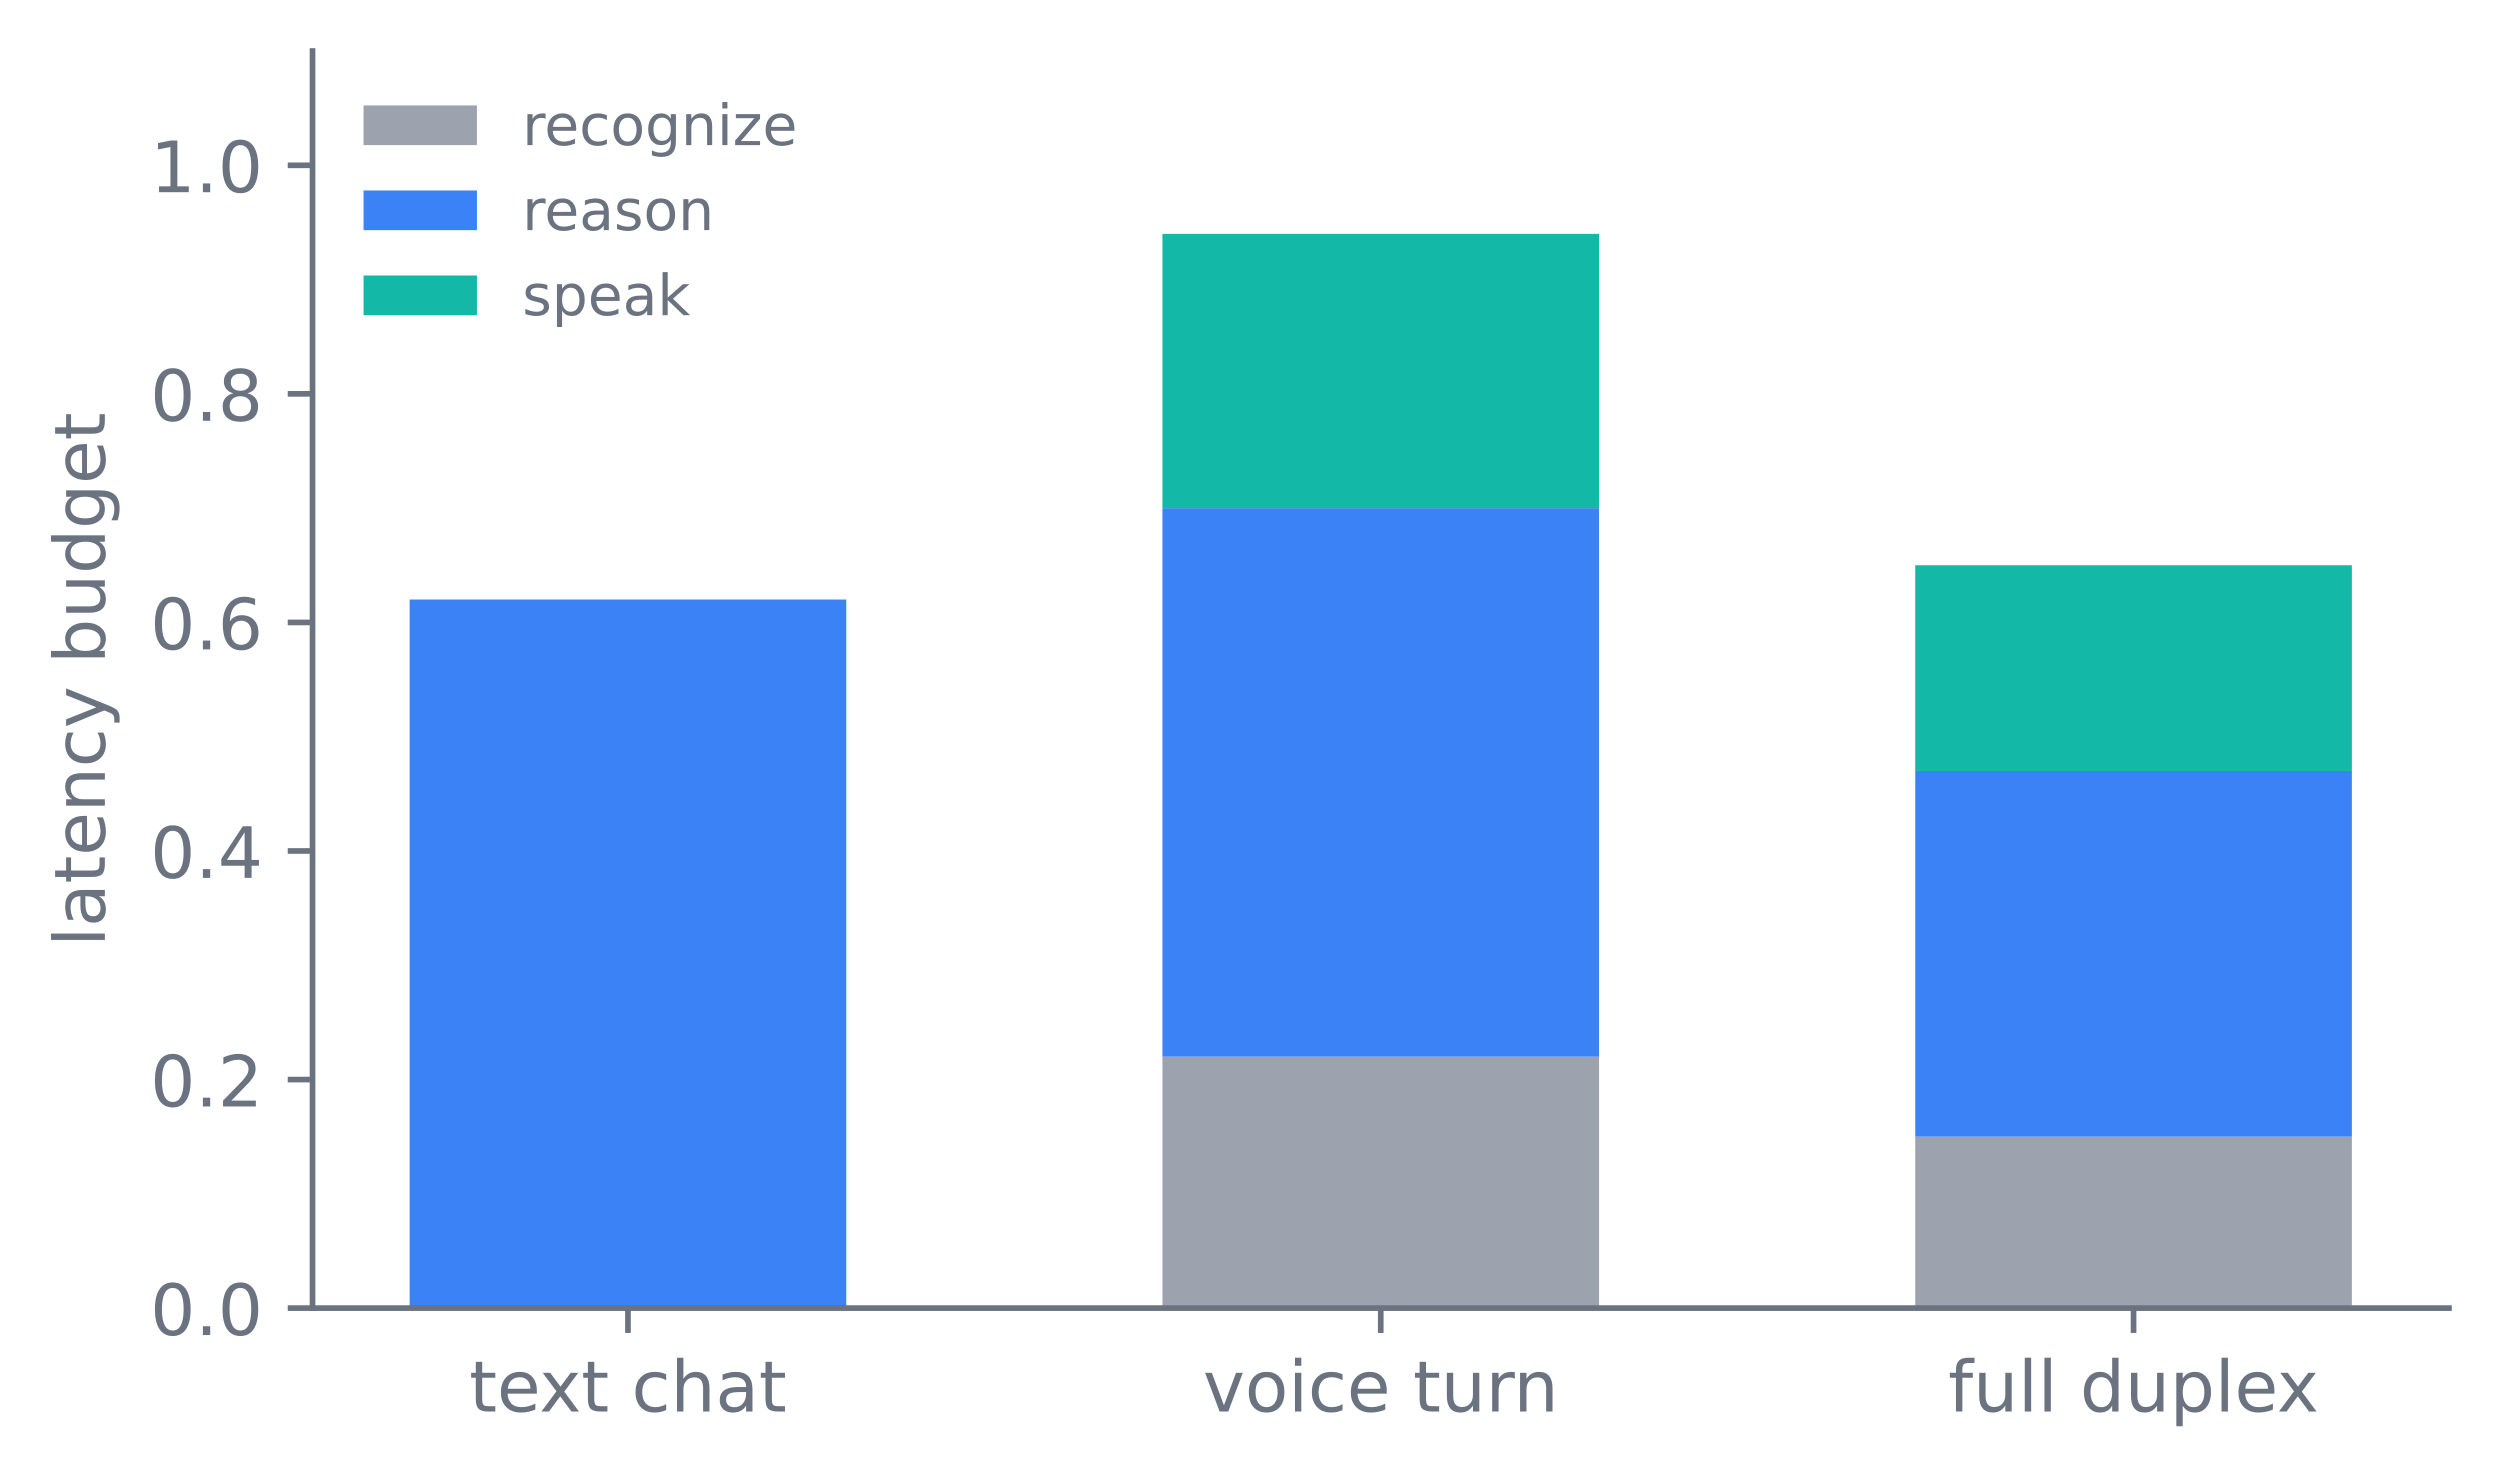
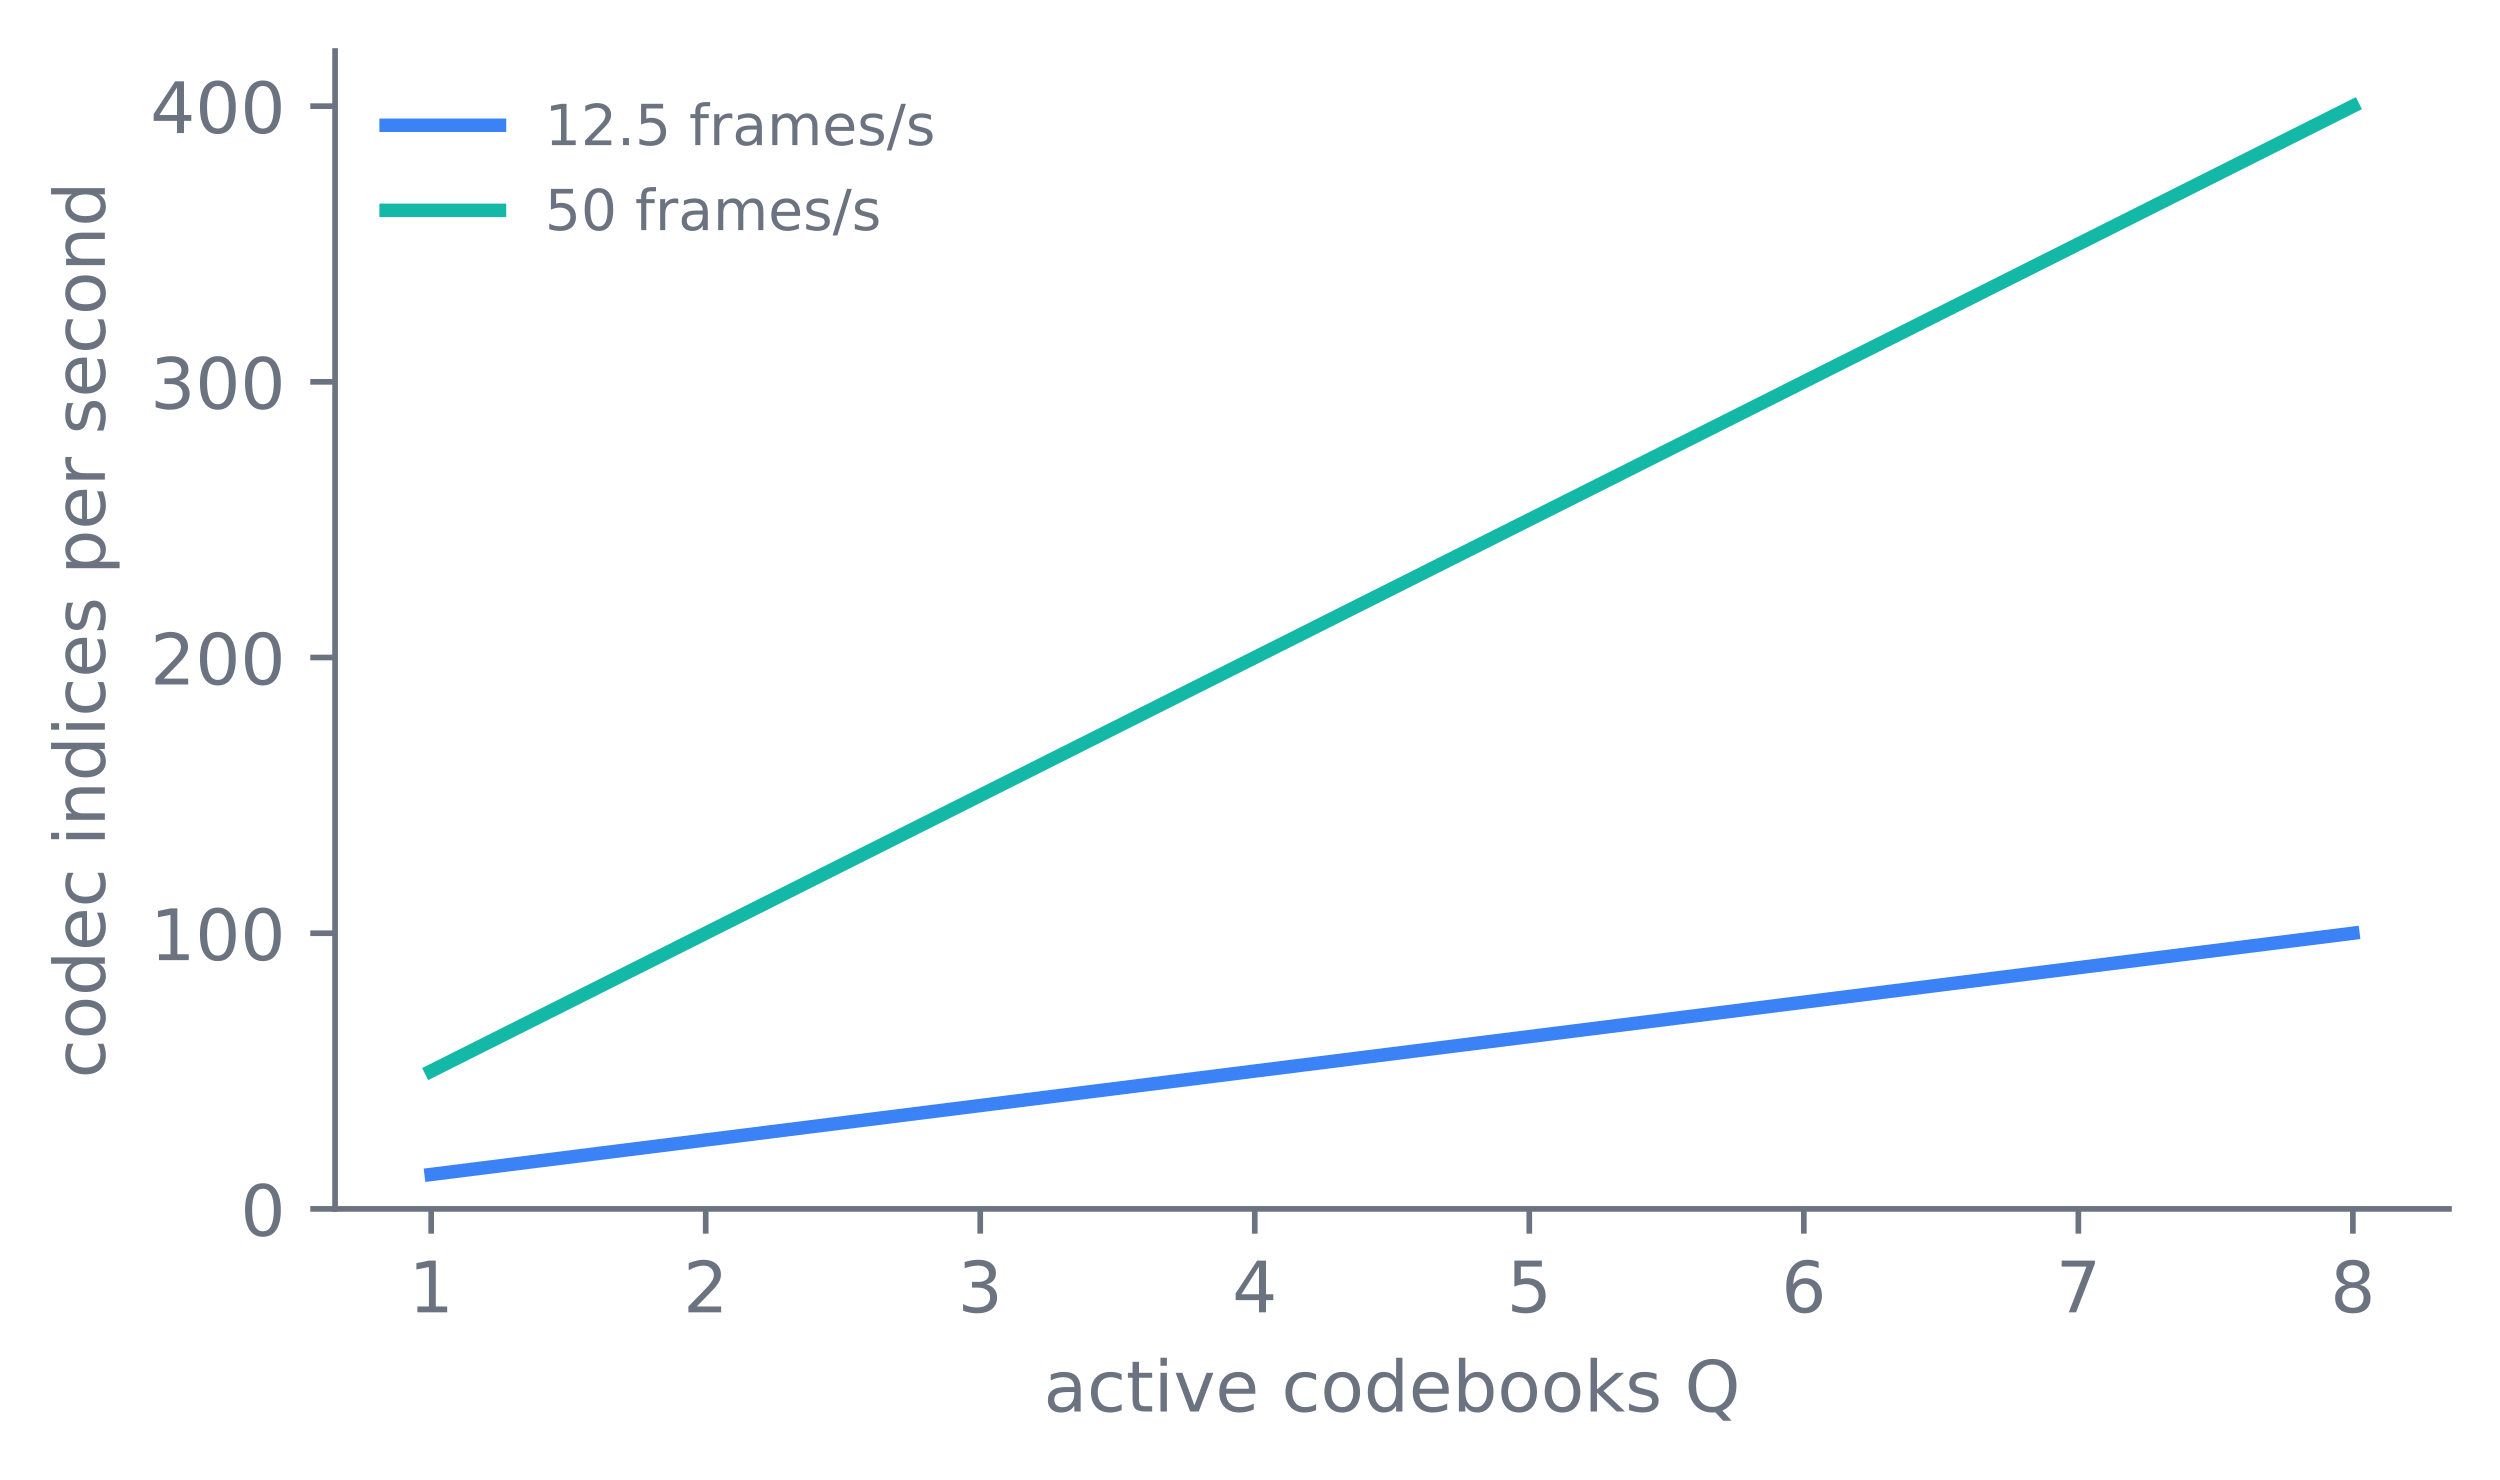
<svg xmlns="http://www.w3.org/2000/svg" xmlns:xlink="http://www.w3.org/1999/xlink" width="352.8pt" height="208.8pt" viewBox="0 0 352.8 208.8" version="1.1">
  <defs>
    <style type="text/css">*{stroke-linejoin: round; stroke-linecap: butt}</style>
  </defs>
  <g id="figure_1">
    <g id="patch_1">
-       <path d="M 0 208.8  L 352.8 208.8  L 352.8 0  L 0 0  L 0 208.8  z " style="fill: none" />
+       <path d="M 0 208.8 L 352.8 208.8 L 352.8 0 L 0 0 L 0 208.8 z " style="fill: none" />
    </g>
    <g id="axes_1">
      <g id="patch_2">
-         <path d="M 44.104 184.599  L 345.6 184.599  L 345.6 7.2  L 44.104 7.2  L 44.104 184.599  z " style="fill: none" />
-       </g>
-       <g id="patch_3">
-         <path d="M 57.808 184.599  L 119.425 184.599  L 119.425 184.599  L 57.808 184.599  z " clip-path="url(#p0e9360e584)" style="fill: #9ca3af" />
-       </g>
-       <g id="patch_4">
-         <path d="M 164.044 184.599  L 225.66 184.599  L 225.66 149.119  L 164.044 149.119  z " clip-path="url(#p0e9360e584)" style="fill: #9ca3af" />
-       </g>
-       <g id="patch_5">
-         <path d="M 270.279 184.599  L 331.896 184.599  L 331.896 160.408  L 270.279 160.408  z " clip-path="url(#p0e9360e584)" style="fill: #9ca3af" />
-       </g>
-       <g id="patch_6">
-         <path d="M 57.808 184.599  L 119.425 184.599  L 119.425 84.611  L 57.808 84.611  z " clip-path="url(#p0e9360e584)" style="fill: #3b82f6" />
-       </g>
-       <g id="patch_7">
-         <path d="M 164.044 149.119  L 225.66 149.119  L 225.66 71.709  L 164.044 71.709  z " clip-path="url(#p0e9360e584)" style="fill: #3b82f6" />
-       </g>
-       <g id="patch_8">
-         <path d="M 270.279 160.408  L 331.896 160.408  L 331.896 108.801  L 270.279 108.801  z " clip-path="url(#p0e9360e584)" style="fill: #3b82f6" />
-       </g>
-       <g id="patch_9">
-         <path d="M 57.808 84.611  L 119.425 84.611  L 119.425 84.611  L 57.808 84.611  z " clip-path="url(#p0e9360e584)" style="fill: #14b8a6" />
-       </g>
-       <g id="patch_10">
-         <path d="M 164.044 71.709  L 225.66 71.709  L 225.66 33.004  L 164.044 33.004  z " clip-path="url(#p0e9360e584)" style="fill: #14b8a6" />
-       </g>
-       <g id="patch_11">
-         <path d="M 270.279 108.801  L 331.896 108.801  L 331.896 79.772  L 270.279 79.772  z " clip-path="url(#p0e9360e584)" style="fill: #14b8a6" />
+         <path d="M 47.288 170.599 L 345.6 170.599 L 345.6 7.2 L 47.288 7.2 L 47.288 170.599 z " style="fill: none" />
      </g>
      <g id="matplotlib.axis_1">
        <g id="xtick_1">
          <g id="line2d_1">
            <defs>
-               <path id="m55291d150b" d="M 0 0  L 0 3.5  " style="stroke: #6b7280; stroke-width: 0.8" />
+               <path id="m82fac744bf" d="M 0 0 L 0 3.5 " style="stroke: #6b7280; stroke-width: 0.8" />
            </defs>
            <g>
-               <use xlink:href="#m55291d150b" x="88.617" y="184.599" style="fill: #6b7280; stroke: #6b7280; stroke-width: 0.8" />
+               <use xlink:href="#m82fac744bf" x="60.848" y="170.599" style="fill: #6b7280; stroke: #6b7280; stroke-width: 0.8" />
            </g>
          </g>
          <g id="text_1">
-             <g style="fill: #6b7280" transform="translate(66.21654 199.1977) scale(0.1 -0.1)">
-               <defs>
-                 <path id="DejaVuSans-57" d="M 1172 4494  L 1172 3500  L 2356 3500  L 2356 3053  L 1172 3053  L 1172 1153  Q 1172 725 1289 603  Q 1406 481 1766 481  L 2356 481  L 2356 0  L 1766 0  Q 1100 0 847 248  Q 594 497 594 1153  L 594 3053  L 172 3053  L 172 3500  L 594 3500  L 594 4494  L 1172 4494  z " transform="scale(0.015625)" />
-                 <path id="DejaVuSans-48" d="M 3597 1894  L 3597 1613  L 953 1613  Q 991 1019 1311 708  Q 1631 397 2203 397  Q 2534 397 2845 478  Q 3156 559 3463 722  L 3463 178  Q 3153 47 2828 -22  Q 2503 -91 2169 -91  Q 1331 -91 842 396  Q 353 884 353 1716  Q 353 2575 817 3079  Q 1281 3584 2069 3584  Q 2775 3584 3186 3129  Q 3597 2675 3597 1894  z M 3022 2063  Q 3016 2534 2758 2815  Q 2500 3097 2075 3097  Q 1594 3097 1305 2825  Q 1016 2553 972 2059  L 3022 2063  z " transform="scale(0.015625)" />
-                 <path id="DejaVuSans-5b" d="M 3513 3500  L 2247 1797  L 3578 0  L 2900 0  L 1881 1375  L 863 0  L 184 0  L 1544 1831  L 300 3500  L 978 3500  L 1906 2253  L 2834 3500  L 3513 3500  z " transform="scale(0.015625)" />
-                 <path id="DejaVuSans-3" transform="scale(0.015625)" />
-                 <path id="DejaVuSans-46" d="M 3122 3366  L 3122 2828  Q 2878 2963 2633 3030  Q 2388 3097 2138 3097  Q 1578 3097 1268 2742  Q 959 2388 959 1747  Q 959 1106 1268 751  Q 1578 397 2138 397  Q 2388 397 2633 464  Q 2878 531 3122 666  L 3122 134  Q 2881 22 2623 -34  Q 2366 -91 2075 -91  Q 1284 -91 818 406  Q 353 903 353 1747  Q 353 2603 823 3093  Q 1294 3584 2113 3584  Q 2378 3584 2631 3529  Q 2884 3475 3122 3366  z " transform="scale(0.015625)" />
-                 <path id="DejaVuSans-4b" d="M 3513 2113  L 3513 0  L 2938 0  L 2938 2094  Q 2938 2591 2744 2837  Q 2550 3084 2163 3084  Q 1697 3084 1428 2787  Q 1159 2491 1159 1978  L 1159 0  L 581 0  L 581 4863  L 1159 4863  L 1159 2956  Q 1366 3272 1645 3428  Q 1925 3584 2291 3584  Q 2894 3584 3203 3211  Q 3513 2838 3513 2113  z " transform="scale(0.015625)" />
-                 <path id="DejaVuSans-44" d="M 2194 1759  Q 1497 1759 1228 1600  Q 959 1441 959 1056  Q 959 750 1161 570  Q 1363 391 1709 391  Q 2188 391 2477 730  Q 2766 1069 2766 1631  L 2766 1759  L 2194 1759  z M 3341 1997  L 3341 0  L 2766 0  L 2766 531  Q 2569 213 2275 61  Q 1981 -91 1556 -91  Q 1019 -91 701 211  Q 384 513 384 1019  Q 384 1609 779 1909  Q 1175 2209 1959 2209  L 2766 2209  L 2766 2266  Q 2766 2663 2505 2880  Q 2244 3097 1772 3097  Q 1472 3097 1187 3025  Q 903 2953 641 2809  L 641 3341  Q 956 3463 1253 3523  Q 1550 3584 1831 3584  Q 2591 3584 2966 3190  Q 3341 2797 3341 1997  z " transform="scale(0.015625)" />
-               </defs>
-               <use xlink:href="#DejaVuSans-57" />
-               <use xlink:href="#DejaVuSans-48" transform="translate(39.20312 0)" />
-               <use xlink:href="#DejaVuSans-5b" transform="translate(98.98438 0)" />
-               <use xlink:href="#DejaVuSans-57" transform="translate(158.1719 0)" />
-               <use xlink:href="#DejaVuSans-3" transform="translate(197.375 0)" />
-               <use xlink:href="#DejaVuSans-46" transform="translate(229.1562 0)" />
-               <use xlink:href="#DejaVuSans-4b" transform="translate(284.1406 0)" />
-               <use xlink:href="#DejaVuSans-44" transform="translate(347.5156 0)" />
-               <use xlink:href="#DejaVuSans-57" transform="translate(408.7969 0)" />
-             </g>
+             <text style="font-size: 10px; font-family: 'DejaVu Sans', 'Bitstream Vera Sans', 'Computer Modern Sans Serif', 'Lucida Grande', 'Verdana', 'Geneva', 'Lucid', 'Arial', 'Helvetica', 'Avant Garde', sans-serif; text-anchor: middle; fill: #6b7280" x="60.848" y="185.197" transform="rotate(-0 60.8479 185.1969)">1</text>
          </g>
        </g>
        <g id="xtick_2">
          <g id="line2d_2">
            <g>
-               <use xlink:href="#m55291d150b" x="194.852" y="184.599" style="fill: #6b7280; stroke: #6b7280; stroke-width: 0.8" />
+               <use xlink:href="#m82fac744bf" x="99.59" y="170.599" style="fill: #6b7280; stroke: #6b7280; stroke-width: 0.8" />
            </g>
          </g>
          <g id="text_2">
-             <g style="fill: #6b7280" transform="translate(169.7637 199.1977) scale(0.1 -0.1)">
-               <defs>
-                 <path id="DejaVuSans-59" d="M 191 3500  L 800 3500  L 1894 563  L 2988 3500  L 3597 3500  L 2284 0  L 1503 0  L 191 3500  z " transform="scale(0.015625)" />
-                 <path id="DejaVuSans-52" d="M 1959 3097  Q 1497 3097 1228 2736  Q 959 2375 959 1747  Q 959 1119 1226 758  Q 1494 397 1959 397  Q 2419 397 2687 759  Q 2956 1122 2956 1747  Q 2956 2369 2687 2733  Q 2419 3097 1959 3097  z M 1959 3584  Q 2709 3584 3137 3096  Q 3566 2609 3566 1747  Q 3566 888 3137 398  Q 2709 -91 1959 -91  Q 1206 -91 779 398  Q 353 888 353 1747  Q 353 2609 779 3096  Q 1206 3584 1959 3584  z " transform="scale(0.015625)" />
-                 <path id="DejaVuSans-4c" d="M 603 3500  L 1178 3500  L 1178 0  L 603 0  L 603 3500  z M 603 4863  L 1178 4863  L 1178 4134  L 603 4134  L 603 4863  z " transform="scale(0.015625)" />
-                 <path id="DejaVuSans-58" d="M 544 1381  L 544 3500  L 1119 3500  L 1119 1403  Q 1119 906 1312 657  Q 1506 409 1894 409  Q 2359 409 2629 706  Q 2900 1003 2900 1516  L 2900 3500  L 3475 3500  L 3475 0  L 2900 0  L 2900 538  Q 2691 219 2414 64  Q 2138 -91 1772 -91  Q 1169 -91 856 284  Q 544 659 544 1381  z M 1991 3584  L 1991 3584  z " transform="scale(0.015625)" />
-                 <path id="DejaVuSans-55" d="M 2631 2963  Q 2534 3019 2420 3045  Q 2306 3072 2169 3072  Q 1681 3072 1420 2755  Q 1159 2438 1159 1844  L 1159 0  L 581 0  L 581 3500  L 1159 3500  L 1159 2956  Q 1341 3275 1631 3429  Q 1922 3584 2338 3584  Q 2397 3584 2469 3576  Q 2541 3569 2628 3553  L 2631 2963  z " transform="scale(0.015625)" />
-                 <path id="DejaVuSans-51" d="M 3513 2113  L 3513 0  L 2938 0  L 2938 2094  Q 2938 2591 2744 2837  Q 2550 3084 2163 3084  Q 1697 3084 1428 2787  Q 1159 2491 1159 1978  L 1159 0  L 581 0  L 581 3500  L 1159 3500  L 1159 2956  Q 1366 3272 1645 3428  Q 1925 3584 2291 3584  Q 2894 3584 3203 3211  Q 3513 2838 3513 2113  z " transform="scale(0.015625)" />
-               </defs>
-               <use xlink:href="#DejaVuSans-59" />
-               <use xlink:href="#DejaVuSans-52" transform="translate(59.1875 0)" />
-               <use xlink:href="#DejaVuSans-4c" transform="translate(120.375 0)" />
-               <use xlink:href="#DejaVuSans-46" transform="translate(148.1562 0)" />
-               <use xlink:href="#DejaVuSans-48" transform="translate(203.1406 0)" />
-               <use xlink:href="#DejaVuSans-3" transform="translate(264.6719 0)" />
-               <use xlink:href="#DejaVuSans-57" transform="translate(296.4531 0)" />
-               <use xlink:href="#DejaVuSans-58" transform="translate(335.6562 0)" />
-               <use xlink:href="#DejaVuSans-55" transform="translate(399.0312 0)" />
-               <use xlink:href="#DejaVuSans-51" transform="translate(438.3906 0)" />
-             </g>
+             <text style="font-size: 10px; font-family: 'DejaVu Sans', 'Bitstream Vera Sans', 'Computer Modern Sans Serif', 'Lucida Grande', 'Verdana', 'Geneva', 'Lucid', 'Arial', 'Helvetica', 'Avant Garde', sans-serif; text-anchor: middle; fill: #6b7280" x="99.59" y="185.197" transform="rotate(-0 99.58969 185.1969)">2</text>
          </g>
        </g>
        <g id="xtick_3">
          <g id="line2d_3">
            <g>
-               <use xlink:href="#m55291d150b" x="301.087" y="184.599" style="fill: #6b7280; stroke: #6b7280; stroke-width: 0.8" />
+               <use xlink:href="#m82fac744bf" x="138.331" y="170.599" style="fill: #6b7280; stroke: #6b7280; stroke-width: 0.8" />
            </g>
          </g>
          <g id="text_3">
-             <g style="fill: #6b7280" transform="translate(274.9366 199.1977) scale(0.1 -0.1)">
-               <defs>
-                 <path id="DejaVuSans-49" d="M 2375 4863  L 2375 4384  L 1825 4384  Q 1516 4384 1395 4259  Q 1275 4134 1275 3809  L 1275 3500  L 2222 3500  L 2222 3053  L 1275 3053  L 1275 0  L 697 0  L 697 3053  L 147 3053  L 147 3500  L 697 3500  L 697 3744  Q 697 4328 969 4595  Q 1241 4863 1831 4863  L 2375 4863  z " transform="scale(0.015625)" />
-                 <path id="DejaVuSans-4f" d="M 603 4863  L 1178 4863  L 1178 0  L 603 0  L 603 4863  z " transform="scale(0.015625)" />
-                 <path id="DejaVuSans-47" d="M 2906 2969  L 2906 4863  L 3481 4863  L 3481 0  L 2906 0  L 2906 525  Q 2725 213 2448 61  Q 2172 -91 1784 -91  Q 1150 -91 751 415  Q 353 922 353 1747  Q 353 2572 751 3078  Q 1150 3584 1784 3584  Q 2172 3584 2448 3432  Q 2725 3281 2906 2969  z M 947 1747  Q 947 1113 1208 752  Q 1469 391 1925 391  Q 2381 391 2643 752  Q 2906 1113 2906 1747  Q 2906 2381 2643 2742  Q 2381 3103 1925 3103  Q 1469 3103 1208 2742  Q 947 2381 947 1747  z " transform="scale(0.015625)" />
-                 <path id="DejaVuSans-53" d="M 1159 525  L 1159 -1331  L 581 -1331  L 581 3500  L 1159 3500  L 1159 2969  Q 1341 3281 1617 3432  Q 1894 3584 2278 3584  Q 2916 3584 3314 3078  Q 3713 2572 3713 1747  Q 3713 922 3314 415  Q 2916 -91 2278 -91  Q 1894 -91 1617 61  Q 1341 213 1159 525  z M 3116 1747  Q 3116 2381 2855 2742  Q 2594 3103 2138 3103  Q 1681 3103 1420 2742  Q 1159 2381 1159 1747  Q 1159 1113 1420 752  Q 1681 391 2138 391  Q 2594 391 2855 752  Q 3116 1113 3116 1747  z " transform="scale(0.015625)" />
-               </defs>
-               <use xlink:href="#DejaVuSans-49" />
-               <use xlink:href="#DejaVuSans-58" transform="translate(35.20312 0)" />
-               <use xlink:href="#DejaVuSans-4f" transform="translate(98.57812 0)" />
-               <use xlink:href="#DejaVuSans-4f" transform="translate(126.3594 0)" />
-               <use xlink:href="#DejaVuSans-3" transform="translate(154.1406 0)" />
-               <use xlink:href="#DejaVuSans-47" transform="translate(185.9219 0)" />
-               <use xlink:href="#DejaVuSans-58" transform="translate(249.4062 0)" />
-               <use xlink:href="#DejaVuSans-53" transform="translate(312.7812 0)" />
-               <use xlink:href="#DejaVuSans-4f" transform="translate(376.2656 0)" />
-               <use xlink:href="#DejaVuSans-48" transform="translate(404.0469 0)" />
-               <use xlink:href="#DejaVuSans-5b" transform="translate(463.8281 0)" />
+             <text style="font-size: 10px; font-family: 'DejaVu Sans', 'Bitstream Vera Sans', 'Computer Modern Sans Serif', 'Lucida Grande', 'Verdana', 'Geneva', 'Lucid', 'Arial', 'Helvetica', 'Avant Garde', sans-serif; text-anchor: middle; fill: #6b7280" x="138.331" y="185.197" transform="rotate(-0 138.3315 185.1969)">3</text>
+           </g>
+         </g>
+         <g id="xtick_4">
+           <g id="line2d_4">
+             <g>
+               <use xlink:href="#m82fac744bf" x="177.073" y="170.599" style="fill: #6b7280; stroke: #6b7280; stroke-width: 0.8" />
            </g>
          </g>
+           <g id="text_4">
+             <text style="font-size: 10px; font-family: 'DejaVu Sans', 'Bitstream Vera Sans', 'Computer Modern Sans Serif', 'Lucida Grande', 'Verdana', 'Geneva', 'Lucid', 'Arial', 'Helvetica', 'Avant Garde', sans-serif; text-anchor: middle; fill: #6b7280" x="177.073" y="185.197" transform="rotate(-0 177.0733 185.1969)">4</text>
+           </g>
+         </g>
+         <g id="xtick_5">
+           <g id="line2d_5">
+             <g>
+               <use xlink:href="#m82fac744bf" x="215.815" y="170.599" style="fill: #6b7280; stroke: #6b7280; stroke-width: 0.8" />
+             </g>
+           </g>
+           <g id="text_5">
+             <text style="font-size: 10px; font-family: 'DejaVu Sans', 'Bitstream Vera Sans', 'Computer Modern Sans Serif', 'Lucida Grande', 'Verdana', 'Geneva', 'Lucid', 'Arial', 'Helvetica', 'Avant Garde', sans-serif; text-anchor: middle; fill: #6b7280" x="215.815" y="185.197" transform="rotate(-0 215.815 185.1969)">5</text>
+           </g>
+         </g>
+         <g id="xtick_6">
+           <g id="line2d_6">
+             <g>
+               <use xlink:href="#m82fac744bf" x="254.557" y="170.599" style="fill: #6b7280; stroke: #6b7280; stroke-width: 0.8" />
+             </g>
+           </g>
+           <g id="text_6">
+             <text style="font-size: 10px; font-family: 'DejaVu Sans', 'Bitstream Vera Sans', 'Computer Modern Sans Serif', 'Lucida Grande', 'Verdana', 'Geneva', 'Lucid', 'Arial', 'Helvetica', 'Avant Garde', sans-serif; text-anchor: middle; fill: #6b7280" x="254.557" y="185.197" transform="rotate(-0 254.5568 185.1969)">6</text>
+           </g>
+         </g>
+         <g id="xtick_7">
+           <g id="line2d_7">
+             <g>
+               <use xlink:href="#m82fac744bf" x="293.299" y="170.599" style="fill: #6b7280; stroke: #6b7280; stroke-width: 0.8" />
+             </g>
+           </g>
+           <g id="text_7">
+             <text style="font-size: 10px; font-family: 'DejaVu Sans', 'Bitstream Vera Sans', 'Computer Modern Sans Serif', 'Lucida Grande', 'Verdana', 'Geneva', 'Lucid', 'Arial', 'Helvetica', 'Avant Garde', sans-serif; text-anchor: middle; fill: #6b7280" x="293.299" y="185.197" transform="rotate(-0 293.2986 185.1969)">7</text>
+           </g>
+         </g>
+         <g id="xtick_8">
+           <g id="line2d_8">
+             <g>
+               <use xlink:href="#m82fac744bf" x="332.04" y="170.599" style="fill: #6b7280; stroke: #6b7280; stroke-width: 0.8" />
+             </g>
+           </g>
+           <g id="text_8">
+             <text style="font-size: 10px; font-family: 'DejaVu Sans', 'Bitstream Vera Sans', 'Computer Modern Sans Serif', 'Lucida Grande', 'Verdana', 'Geneva', 'Lucid', 'Arial', 'Helvetica', 'Avant Garde', sans-serif; text-anchor: middle; fill: #6b7280" x="332.04" y="185.197" transform="rotate(-0 332.0404 185.1969)">8</text>
+           </g>
+         </g>
+         <g id="text_9">
+           <text style="font-size: 10px; font-family: 'DejaVu Sans', 'Bitstream Vera Sans', 'Computer Modern Sans Serif', 'Lucida Grande', 'Verdana', 'Geneva', 'Lucid', 'Arial', 'Helvetica', 'Avant Garde', sans-serif; text-anchor: middle; fill: #6b7280" x="196.444" y="199.198" transform="rotate(-0 196.4441 199.1977)">active codebooks Q</text>
        </g>
      </g>
      <g id="matplotlib.axis_2">
        <g id="ytick_1">
-           <g id="line2d_4">
+           <g id="line2d_9">
            <defs>
-               <path id="m143deba4c6" d="M 0 0  L -3.5 0  " style="stroke: #6b7280; stroke-width: 0.8" />
+               <path id="mb90adc57d2" d="M 0 0 L -3.5 0 " style="stroke: #6b7280; stroke-width: 0.8" />
            </defs>
            <g>
-               <use xlink:href="#m143deba4c6" x="44.104" y="184.599" style="fill: #6b7280; stroke: #6b7280; stroke-width: 0.8" />
+               <use xlink:href="#mb90adc57d2" x="47.288" y="170.599" style="fill: #6b7280; stroke: #6b7280; stroke-width: 0.8" />
            </g>
          </g>
-           <g id="text_4">
-             <g style="fill: #6b7280" transform="translate(21.20078 188.398) scale(0.1 -0.1)">
-               <defs>
-                 <path id="DejaVuSans-13" d="M 2034 4250  Q 1547 4250 1301 3770  Q 1056 3291 1056 2328  Q 1056 1369 1301 889  Q 1547 409 2034 409  Q 2525 409 2770 889  Q 3016 1369 3016 2328  Q 3016 3291 2770 3770  Q 2525 4250 2034 4250  z M 2034 4750  Q 2819 4750 3233 4129  Q 3647 3509 3647 2328  Q 3647 1150 3233 529  Q 2819 -91 2034 -91  Q 1250 -91 836 529  Q 422 1150 422 2328  Q 422 3509 836 4129  Q 1250 4750 2034 4750  z " transform="scale(0.015625)" />
-                 <path id="DejaVuSans-11" d="M 684 794  L 1344 794  L 1344 0  L 684 0  L 684 794  z " transform="scale(0.015625)" />
-               </defs>
-               <use xlink:href="#DejaVuSans-13" />
-               <use xlink:href="#DejaVuSans-11" transform="translate(63.625 0)" />
-               <use xlink:href="#DejaVuSans-13" transform="translate(95.40625 0)" />
-             </g>
+           <g id="text_10">
+             <text style="font-size: 10px; font-family: 'DejaVu Sans', 'Bitstream Vera Sans', 'Computer Modern Sans Serif', 'Lucida Grande', 'Verdana', 'Geneva', 'Lucid', 'Arial', 'Helvetica', 'Avant Garde', sans-serif; text-anchor: end; fill: #6b7280" x="40.288" y="174.398" transform="rotate(-0 40.28828 174.398)">0</text>
          </g>
        </g>
        <g id="ytick_2">
-           <g id="line2d_5">
+           <g id="line2d_10">
            <g>
-               <use xlink:href="#m143deba4c6" x="44.104" y="152.345" style="fill: #6b7280; stroke: #6b7280; stroke-width: 0.8" />
+               <use xlink:href="#mb90adc57d2" x="47.288" y="131.695" style="fill: #6b7280; stroke: #6b7280; stroke-width: 0.8" />
            </g>
          </g>
-           <g id="text_5">
-             <g style="fill: #6b7280" transform="translate(21.20078 156.1436) scale(0.1 -0.1)">
-               <defs>
-                 <path id="DejaVuSans-15" d="M 1228 531  L 3431 531  L 3431 0  L 469 0  L 469 531  Q 828 903 1448 1529  Q 2069 2156 2228 2338  Q 2531 2678 2651 2914  Q 2772 3150 2772 3378  Q 2772 3750 2511 3984  Q 2250 4219 1831 4219  Q 1534 4219 1204 4116  Q 875 4013 500 3803  L 500 4441  Q 881 4594 1212 4672  Q 1544 4750 1819 4750  Q 2544 4750 2975 4387  Q 3406 4025 3406 3419  Q 3406 3131 3298 2873  Q 3191 2616 2906 2266  Q 2828 2175 2409 1742  Q 1991 1309 1228 531  z " transform="scale(0.015625)" />
-               </defs>
-               <use xlink:href="#DejaVuSans-13" />
-               <use xlink:href="#DejaVuSans-11" transform="translate(63.625 0)" />
-               <use xlink:href="#DejaVuSans-15" transform="translate(95.40625 0)" />
-             </g>
+           <g id="text_11">
+             <text style="font-size: 10px; font-family: 'DejaVu Sans', 'Bitstream Vera Sans', 'Computer Modern Sans Serif', 'Lucida Grande', 'Verdana', 'Geneva', 'Lucid', 'Arial', 'Helvetica', 'Avant Garde', sans-serif; text-anchor: end; fill: #6b7280" x="40.288" y="135.493" transform="rotate(-0 40.28828 135.4935)">100</text>
          </g>
        </g>
        <g id="ytick_3">
-           <g id="line2d_6">
+           <g id="line2d_11">
            <g>
-               <use xlink:href="#m143deba4c6" x="44.104" y="120.09" style="fill: #6b7280; stroke: #6b7280; stroke-width: 0.8" />
+               <use xlink:href="#mb90adc57d2" x="47.288" y="92.79" style="fill: #6b7280; stroke: #6b7280; stroke-width: 0.8" />
            </g>
          </g>
-           <g id="text_6">
-             <g style="fill: #6b7280" transform="translate(21.20078 123.8892) scale(0.1 -0.1)">
-               <defs>
-                 <path id="DejaVuSans-17" d="M 2419 4116  L 825 1625  L 2419 1625  L 2419 4116  z M 2253 4666  L 3047 4666  L 3047 1625  L 3713 1625  L 3713 1100  L 3047 1100  L 3047 0  L 2419 0  L 2419 1100  L 313 1100  L 313 1709  L 2253 4666  z " transform="scale(0.015625)" />
-               </defs>
-               <use xlink:href="#DejaVuSans-13" />
-               <use xlink:href="#DejaVuSans-11" transform="translate(63.625 0)" />
-               <use xlink:href="#DejaVuSans-17" transform="translate(95.40625 0)" />
-             </g>
+           <g id="text_12">
+             <text style="font-size: 10px; font-family: 'DejaVu Sans', 'Bitstream Vera Sans', 'Computer Modern Sans Serif', 'Lucida Grande', 'Verdana', 'Geneva', 'Lucid', 'Arial', 'Helvetica', 'Avant Garde', sans-serif; text-anchor: end; fill: #6b7280" x="40.288" y="96.589" transform="rotate(-0 40.28828 96.58889)">200</text>
          </g>
        </g>
        <g id="ytick_4">
-           <g id="line2d_7">
+           <g id="line2d_12">
            <g>
-               <use xlink:href="#m143deba4c6" x="44.104" y="87.836" style="fill: #6b7280; stroke: #6b7280; stroke-width: 0.8" />
+               <use xlink:href="#mb90adc57d2" x="47.288" y="53.885" style="fill: #6b7280; stroke: #6b7280; stroke-width: 0.8" />
            </g>
          </g>
-           <g id="text_7">
-             <g style="fill: #6b7280" transform="translate(21.20078 91.63484) scale(0.1 -0.1)">
-               <defs>
-                 <path id="DejaVuSans-19" d="M 2113 2584  Q 1688 2584 1439 2293  Q 1191 2003 1191 1497  Q 1191 994 1439 701  Q 1688 409 2113 409  Q 2538 409 2786 701  Q 3034 994 3034 1497  Q 3034 2003 2786 2293  Q 2538 2584 2113 2584  z M 3366 4563  L 3366 3988  Q 3128 4100 2886 4159  Q 2644 4219 2406 4219  Q 1781 4219 1451 3797  Q 1122 3375 1075 2522  Q 1259 2794 1537 2939  Q 1816 3084 2150 3084  Q 2853 3084 3261 2657  Q 3669 2231 3669 1497  Q 3669 778 3244 343  Q 2819 -91 2113 -91  Q 1303 -91 875 529  Q 447 1150 447 2328  Q 447 3434 972 4092  Q 1497 4750 2381 4750  Q 2619 4750 2861 4703  Q 3103 4656 3366 4563  z " transform="scale(0.015625)" />
-               </defs>
-               <use xlink:href="#DejaVuSans-13" />
-               <use xlink:href="#DejaVuSans-11" transform="translate(63.625 0)" />
-               <use xlink:href="#DejaVuSans-19" transform="translate(95.40625 0)" />
-             </g>
+           <g id="text_13">
+             <text style="font-size: 10px; font-family: 'DejaVu Sans', 'Bitstream Vera Sans', 'Computer Modern Sans Serif', 'Lucida Grande', 'Verdana', 'Geneva', 'Lucid', 'Arial', 'Helvetica', 'Avant Garde', sans-serif; text-anchor: end; fill: #6b7280" x="40.288" y="57.684" transform="rotate(-0 40.28828 57.68432)">300</text>
          </g>
        </g>
        <g id="ytick_5">
-           <g id="line2d_8">
+           <g id="line2d_13">
            <g>
-               <use xlink:href="#m143deba4c6" x="44.104" y="55.582" style="fill: #6b7280; stroke: #6b7280; stroke-width: 0.8" />
+               <use xlink:href="#mb90adc57d2" x="47.288" y="14.981" style="fill: #6b7280; stroke: #6b7280; stroke-width: 0.8" />
            </g>
          </g>
-           <g id="text_8">
-             <g style="fill: #6b7280" transform="translate(21.20078 59.38043) scale(0.1 -0.1)">
-               <defs>
-                 <path id="DejaVuSans-1b" d="M 2034 2216  Q 1584 2216 1326 1975  Q 1069 1734 1069 1313  Q 1069 891 1326 650  Q 1584 409 2034 409  Q 2484 409 2743 651  Q 3003 894 3003 1313  Q 3003 1734 2745 1975  Q 2488 2216 2034 2216  z M 1403 2484  Q 997 2584 770 2862  Q 544 3141 544 3541  Q 544 4100 942 4425  Q 1341 4750 2034 4750  Q 2731 4750 3128 4425  Q 3525 4100 3525 3541  Q 3525 3141 3298 2862  Q 3072 2584 2669 2484  Q 3125 2378 3379 2068  Q 3634 1759 3634 1313  Q 3634 634 3220 271  Q 2806 -91 2034 -91  Q 1263 -91 848 271  Q 434 634 434 1313  Q 434 1759 690 2068  Q 947 2378 1403 2484  z M 1172 3481  Q 1172 3119 1398 2916  Q 1625 2713 2034 2713  Q 2441 2713 2670 2916  Q 2900 3119 2900 3481  Q 2900 3844 2670 4047  Q 2441 4250 2034 4250  Q 1625 4250 1398 4047  Q 1172 3844 1172 3481  z " transform="scale(0.015625)" />
-               </defs>
-               <use xlink:href="#DejaVuSans-13" />
-               <use xlink:href="#DejaVuSans-11" transform="translate(63.625 0)" />
-               <use xlink:href="#DejaVuSans-1b" transform="translate(95.40625 0)" />
-             </g>
+           <g id="text_14">
+             <text style="font-size: 10px; font-family: 'DejaVu Sans', 'Bitstream Vera Sans', 'Computer Modern Sans Serif', 'Lucida Grande', 'Verdana', 'Geneva', 'Lucid', 'Arial', 'Helvetica', 'Avant Garde', sans-serif; text-anchor: end; fill: #6b7280" x="40.288" y="18.78" transform="rotate(-0 40.28828 18.77974)">400</text>
          </g>
        </g>
-         <g id="ytick_6">
-           <g id="line2d_9">
-             <g>
-               <use xlink:href="#m143deba4c6" x="44.104" y="23.327" style="fill: #6b7280; stroke: #6b7280; stroke-width: 0.8" />
-             </g>
-           </g>
-           <g id="text_9">
-             <g style="fill: #6b7280" transform="translate(21.20078 27.12603) scale(0.1 -0.1)">
-               <defs>
-                 <path id="DejaVuSans-14" d="M 794 531  L 1825 531  L 1825 4091  L 703 3866  L 703 4441  L 1819 4666  L 2450 4666  L 2450 531  L 3481 531  L 3481 0  L 794 0  L 794 531  z " transform="scale(0.015625)" />
-               </defs>
-               <use xlink:href="#DejaVuSans-14" />
-               <use xlink:href="#DejaVuSans-11" transform="translate(63.625 0)" />
-               <use xlink:href="#DejaVuSans-13" transform="translate(95.40625 0)" />
-             </g>
-           </g>
-         </g>
-         <g id="text_10">
-           <g style="fill: #6b7280" transform="translate(14.79844 133.584) rotate(-90) scale(0.1 -0.1)">
-             <defs>
-               <path id="DejaVuSans-5c" d="M 2059 -325  Q 1816 -950 1584 -1140  Q 1353 -1331 966 -1331  L 506 -1331  L 506 -850  L 844 -850  Q 1081 -850 1212 -737  Q 1344 -625 1503 -206  L 1606 56  L 191 3500  L 800 3500  L 1894 763  L 2988 3500  L 3597 3500  L 2059 -325  z " transform="scale(0.015625)" />
-               <path id="DejaVuSans-45" d="M 3116 1747  Q 3116 2381 2855 2742  Q 2594 3103 2138 3103  Q 1681 3103 1420 2742  Q 1159 2381 1159 1747  Q 1159 1113 1420 752  Q 1681 391 2138 391  Q 2594 391 2855 752  Q 3116 1113 3116 1747  z M 1159 2969  Q 1341 3281 1617 3432  Q 1894 3584 2278 3584  Q 2916 3584 3314 3078  Q 3713 2572 3713 1747  Q 3713 922 3314 415  Q 2916 -91 2278 -91  Q 1894 -91 1617 61  Q 1341 213 1159 525  L 1159 0  L 581 0  L 581 4863  L 1159 4863  L 1159 2969  z " transform="scale(0.015625)" />
-               <path id="DejaVuSans-4a" d="M 2906 1791  Q 2906 2416 2648 2759  Q 2391 3103 1925 3103  Q 1463 3103 1205 2759  Q 947 2416 947 1791  Q 947 1169 1205 825  Q 1463 481 1925 481  Q 2391 481 2648 825  Q 2906 1169 2906 1791  z M 3481 434  Q 3481 -459 3084 -895  Q 2688 -1331 1869 -1331  Q 1566 -1331 1297 -1286  Q 1028 -1241 775 -1147  L 775 -588  Q 1028 -725 1275 -790  Q 1522 -856 1778 -856  Q 2344 -856 2625 -561  Q 2906 -266 2906 331  L 2906 616  Q 2728 306 2450 153  Q 2172 0 1784 0  Q 1141 0 747 490  Q 353 981 353 1791  Q 353 2603 747 3093  Q 1141 3584 1784 3584  Q 2172 3584 2450 3431  Q 2728 3278 2906 2969  L 2906 3500  L 3481 3500  L 3481 434  z " transform="scale(0.015625)" />
-             </defs>
-             <use xlink:href="#DejaVuSans-4f" />
-             <use xlink:href="#DejaVuSans-44" transform="translate(27.78125 0)" />
-             <use xlink:href="#DejaVuSans-57" transform="translate(89.0625 0)" />
-             <use xlink:href="#DejaVuSans-48" transform="translate(128.2656 0)" />
-             <use xlink:href="#DejaVuSans-51" transform="translate(189.7969 0)" />
-             <use xlink:href="#DejaVuSans-46" transform="translate(253.1719 0)" />
-             <use xlink:href="#DejaVuSans-5c" transform="translate(308.1562 0)" />
-             <use xlink:href="#DejaVuSans-3" transform="translate(367.3438 0)" />
-             <use xlink:href="#DejaVuSans-45" transform="translate(399.125 0)" />
-             <use xlink:href="#DejaVuSans-58" transform="translate(462.6094 0)" />
-             <use xlink:href="#DejaVuSans-47" transform="translate(525.9844 0)" />
-             <use xlink:href="#DejaVuSans-4a" transform="translate(589.4688 0)" />
-             <use xlink:href="#DejaVuSans-48" transform="translate(652.9531 0)" />
-             <use xlink:href="#DejaVuSans-57" transform="translate(714.4844 0)" />
-           </g>
+         <g id="text_15">
+           <text style="font-size: 10px; font-family: 'DejaVu Sans', 'Bitstream Vera Sans', 'Computer Modern Sans Serif', 'Lucida Grande', 'Verdana', 'Geneva', 'Lucid', 'Arial', 'Helvetica', 'Avant Garde', sans-serif; text-anchor: middle; fill: #6b7280" x="14.798" y="88.9" transform="rotate(-90 14.79844 88.89961)">codec indices per second</text>
        </g>
      </g>
-       <g id="patch_12">
-         <path d="M 44.104 184.599  L 44.104 7.2  " style="fill: none; stroke: #6b7280; stroke-width: 0.8; stroke-linejoin: miter; stroke-linecap: square" />
+       <g id="line2d_14">
+         <path d="M 60.848 165.736 L 99.59 160.873 L 177.073 151.147 L 332.04 131.695 " clip-path="url(#p96877b0174)" style="fill: none; stroke: #3b82f6; stroke-width: 1.9; stroke-linecap: square" />
      </g>
-       <g id="patch_13">
-         <path d="M 44.104 184.599  L 345.6 184.599  " style="fill: none; stroke: #6b7280; stroke-width: 0.8; stroke-linejoin: miter; stroke-linecap: square" />
+       <g id="line2d_15">
+         <path d="M 60.848 151.147 L 99.59 131.695 L 177.073 92.79 L 332.04 14.981 " clip-path="url(#p96877b0174)" style="fill: none; stroke: #14b8a6; stroke-width: 1.9; stroke-linecap: square" />
+       </g>
+       <g id="patch_3">
+         <path d="M 47.288 170.599 L 47.288 7.2 " style="fill: none; stroke: #6b7280; stroke-width: 0.8; stroke-linejoin: miter; stroke-linecap: square" />
+       </g>
+       <g id="patch_4">
+         <path d="M 47.288 170.599 L 345.6 170.599 " style="fill: none; stroke: #6b7280; stroke-width: 0.8; stroke-linejoin: miter; stroke-linecap: square" />
      </g>
      <g id="legend_1">
-         <g id="patch_14">
-           <path d="M 51.304 20.479  L 67.304 20.479  L 67.304 14.879  L 51.304 14.879  z " style="fill: #9ca3af" />
+         <g id="line2d_16">
+           <path d="M 54.488 17.679 L 62.488 17.679 L 70.488 17.679 " style="fill: none; stroke: #3b82f6; stroke-width: 1.9; stroke-linecap: square" />
        </g>
-         <g id="text_11">
-           <g style="fill: #6b7280" transform="translate(73.70391 20.47875) scale(0.08 -0.08)">
-             <defs>
-               <path id="DejaVuSans-5d" d="M 353 3500  L 3084 3500  L 3084 2975  L 922 459  L 3084 459  L 3084 0  L 275 0  L 275 525  L 2438 3041  L 353 3041  L 353 3500  z " transform="scale(0.015625)" />
-             </defs>
-             <use xlink:href="#DejaVuSans-55" />
-             <use xlink:href="#DejaVuSans-48" transform="translate(38.90625 0)" />
-             <use xlink:href="#DejaVuSans-46" transform="translate(100.4375 0)" />
-             <use xlink:href="#DejaVuSans-52" transform="translate(155.4219 0)" />
-             <use xlink:href="#DejaVuSans-4a" transform="translate(216.6094 0)" />
-             <use xlink:href="#DejaVuSans-51" transform="translate(280.0938 0)" />
-             <use xlink:href="#DejaVuSans-4c" transform="translate(343.4688 0)" />
-             <use xlink:href="#DejaVuSans-5d" transform="translate(371.25 0)" />
-             <use xlink:href="#DejaVuSans-48" transform="translate(423.7344 0)" />
-           </g>
+         <g id="text_16">
+           <text style="font-size: 8px; font-family: 'DejaVu Sans', 'Bitstream Vera Sans', 'Computer Modern Sans Serif', 'Lucida Grande', 'Verdana', 'Geneva', 'Lucid', 'Arial', 'Helvetica', 'Avant Garde', sans-serif; text-anchor: start; fill: #6b7280" x="76.888" y="20.479" transform="rotate(-0 76.88828 20.47875)">12.5 frames/s</text>
        </g>
-         <g id="patch_15">
-           <path d="M 51.304 32.479  L 67.304 32.479  L 67.304 26.879  L 51.304 26.879  z " style="fill: #3b82f6" />
+         <g id="line2d_17">
+           <path d="M 54.488 29.679 L 62.488 29.679 L 70.488 29.679 " style="fill: none; stroke: #14b8a6; stroke-width: 1.9; stroke-linecap: square" />
        </g>
-         <g id="text_12">
-           <g style="fill: #6b7280" transform="translate(73.70391 32.47937) scale(0.08 -0.08)">
-             <defs>
-               <path id="DejaVuSans-56" d="M 2834 3397  L 2834 2853  Q 2591 2978 2328 3040  Q 2066 3103 1784 3103  Q 1356 3103 1142 2972  Q 928 2841 928 2578  Q 928 2378 1081 2264  Q 1234 2150 1697 2047  L 1894 2003  Q 2506 1872 2764 1633  Q 3022 1394 3022 966  Q 3022 478 2636 193  Q 2250 -91 1575 -91  Q 1294 -91 989 -36  Q 684 19 347 128  L 347 722  Q 666 556 975 473  Q 1284 391 1588 391  Q 1994 391 2212 530  Q 2431 669 2431 922  Q 2431 1156 2273 1281  Q 2116 1406 1581 1522  L 1381 1569  Q 847 1681 609 1914  Q 372 2147 372 2553  Q 372 3047 722 3315  Q 1072 3584 1716 3584  Q 2034 3584 2315 3537  Q 2597 3491 2834 3397  z " transform="scale(0.015625)" />
-             </defs>
-             <use xlink:href="#DejaVuSans-55" />
-             <use xlink:href="#DejaVuSans-48" transform="translate(38.90625 0)" />
-             <use xlink:href="#DejaVuSans-44" transform="translate(100.4375 0)" />
-             <use xlink:href="#DejaVuSans-56" transform="translate(161.7188 0)" />
-             <use xlink:href="#DejaVuSans-52" transform="translate(213.8125 0)" />
-             <use xlink:href="#DejaVuSans-51" transform="translate(275 0)" />
-           </g>
-         </g>
-         <g id="patch_16">
-           <path d="M 51.304 44.48  L 67.304 44.48  L 67.304 38.88  L 51.304 38.88  z " style="fill: #14b8a6" />
-         </g>
-         <g id="text_13">
-           <g style="fill: #6b7280" transform="translate(73.70391 44.48) scale(0.08 -0.08)">
-             <defs>
-               <path id="DejaVuSans-4e" d="M 581 4863  L 1159 4863  L 1159 1991  L 2875 3500  L 3609 3500  L 1753 1863  L 3688 0  L 2938 0  L 1159 1709  L 1159 0  L 581 0  L 581 4863  z " transform="scale(0.015625)" />
-             </defs>
-             <use xlink:href="#DejaVuSans-56" />
-             <use xlink:href="#DejaVuSans-53" transform="translate(52.09375 0)" />
-             <use xlink:href="#DejaVuSans-48" transform="translate(115.5781 0)" />
-             <use xlink:href="#DejaVuSans-44" transform="translate(177.1094 0)" />
-             <use xlink:href="#DejaVuSans-4e" transform="translate(238.3906 0)" />
-           </g>
+         <g id="text_17">
+           <text style="font-size: 8px; font-family: 'DejaVu Sans', 'Bitstream Vera Sans', 'Computer Modern Sans Serif', 'Lucida Grande', 'Verdana', 'Geneva', 'Lucid', 'Arial', 'Helvetica', 'Avant Garde', sans-serif; text-anchor: start; fill: #6b7280" x="76.888" y="32.479" transform="rotate(-0 76.88828 32.47937)">50 frames/s</text>
        </g>
      </g>
    </g>
  </g>
  <defs>
-     <clipPath id="p0e9360e584">
-       <rect x="44.104" y="7.2" width="301.496" height="177.399" />
+     <clipPath id="p96877b0174">
+       <rect x="47.288" y="7.2" width="298.312" height="163.399" />
    </clipPath>
  </defs>
</svg>
